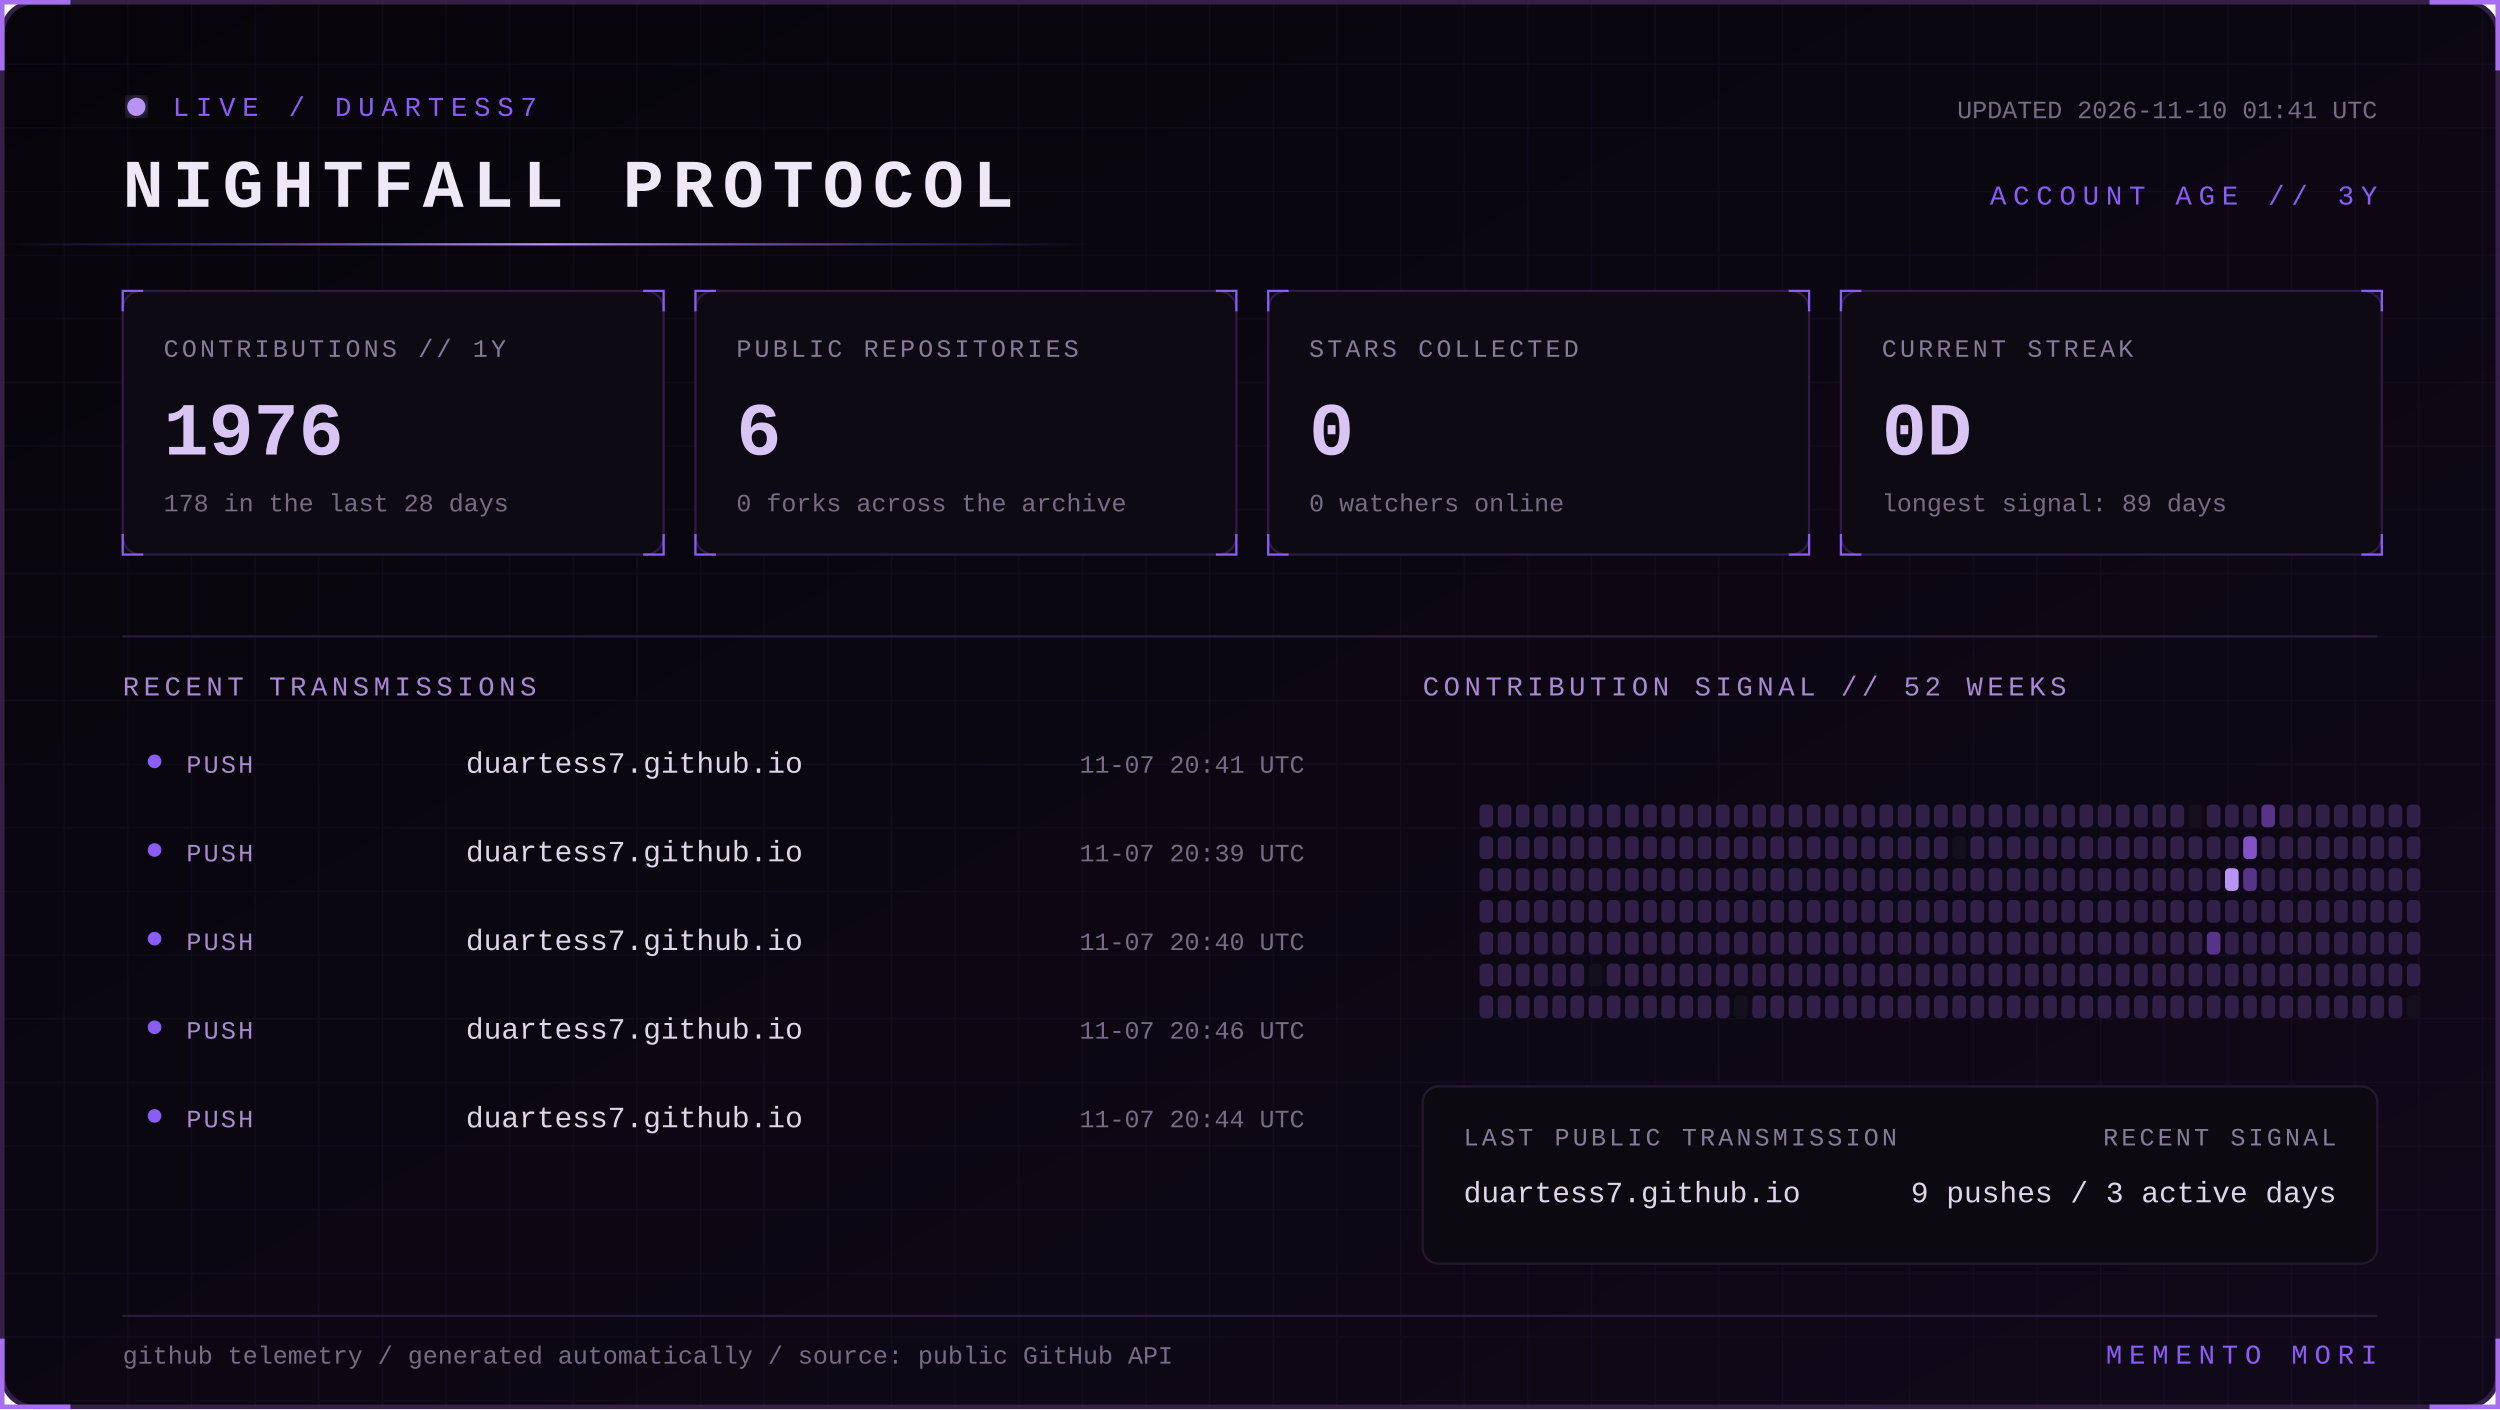
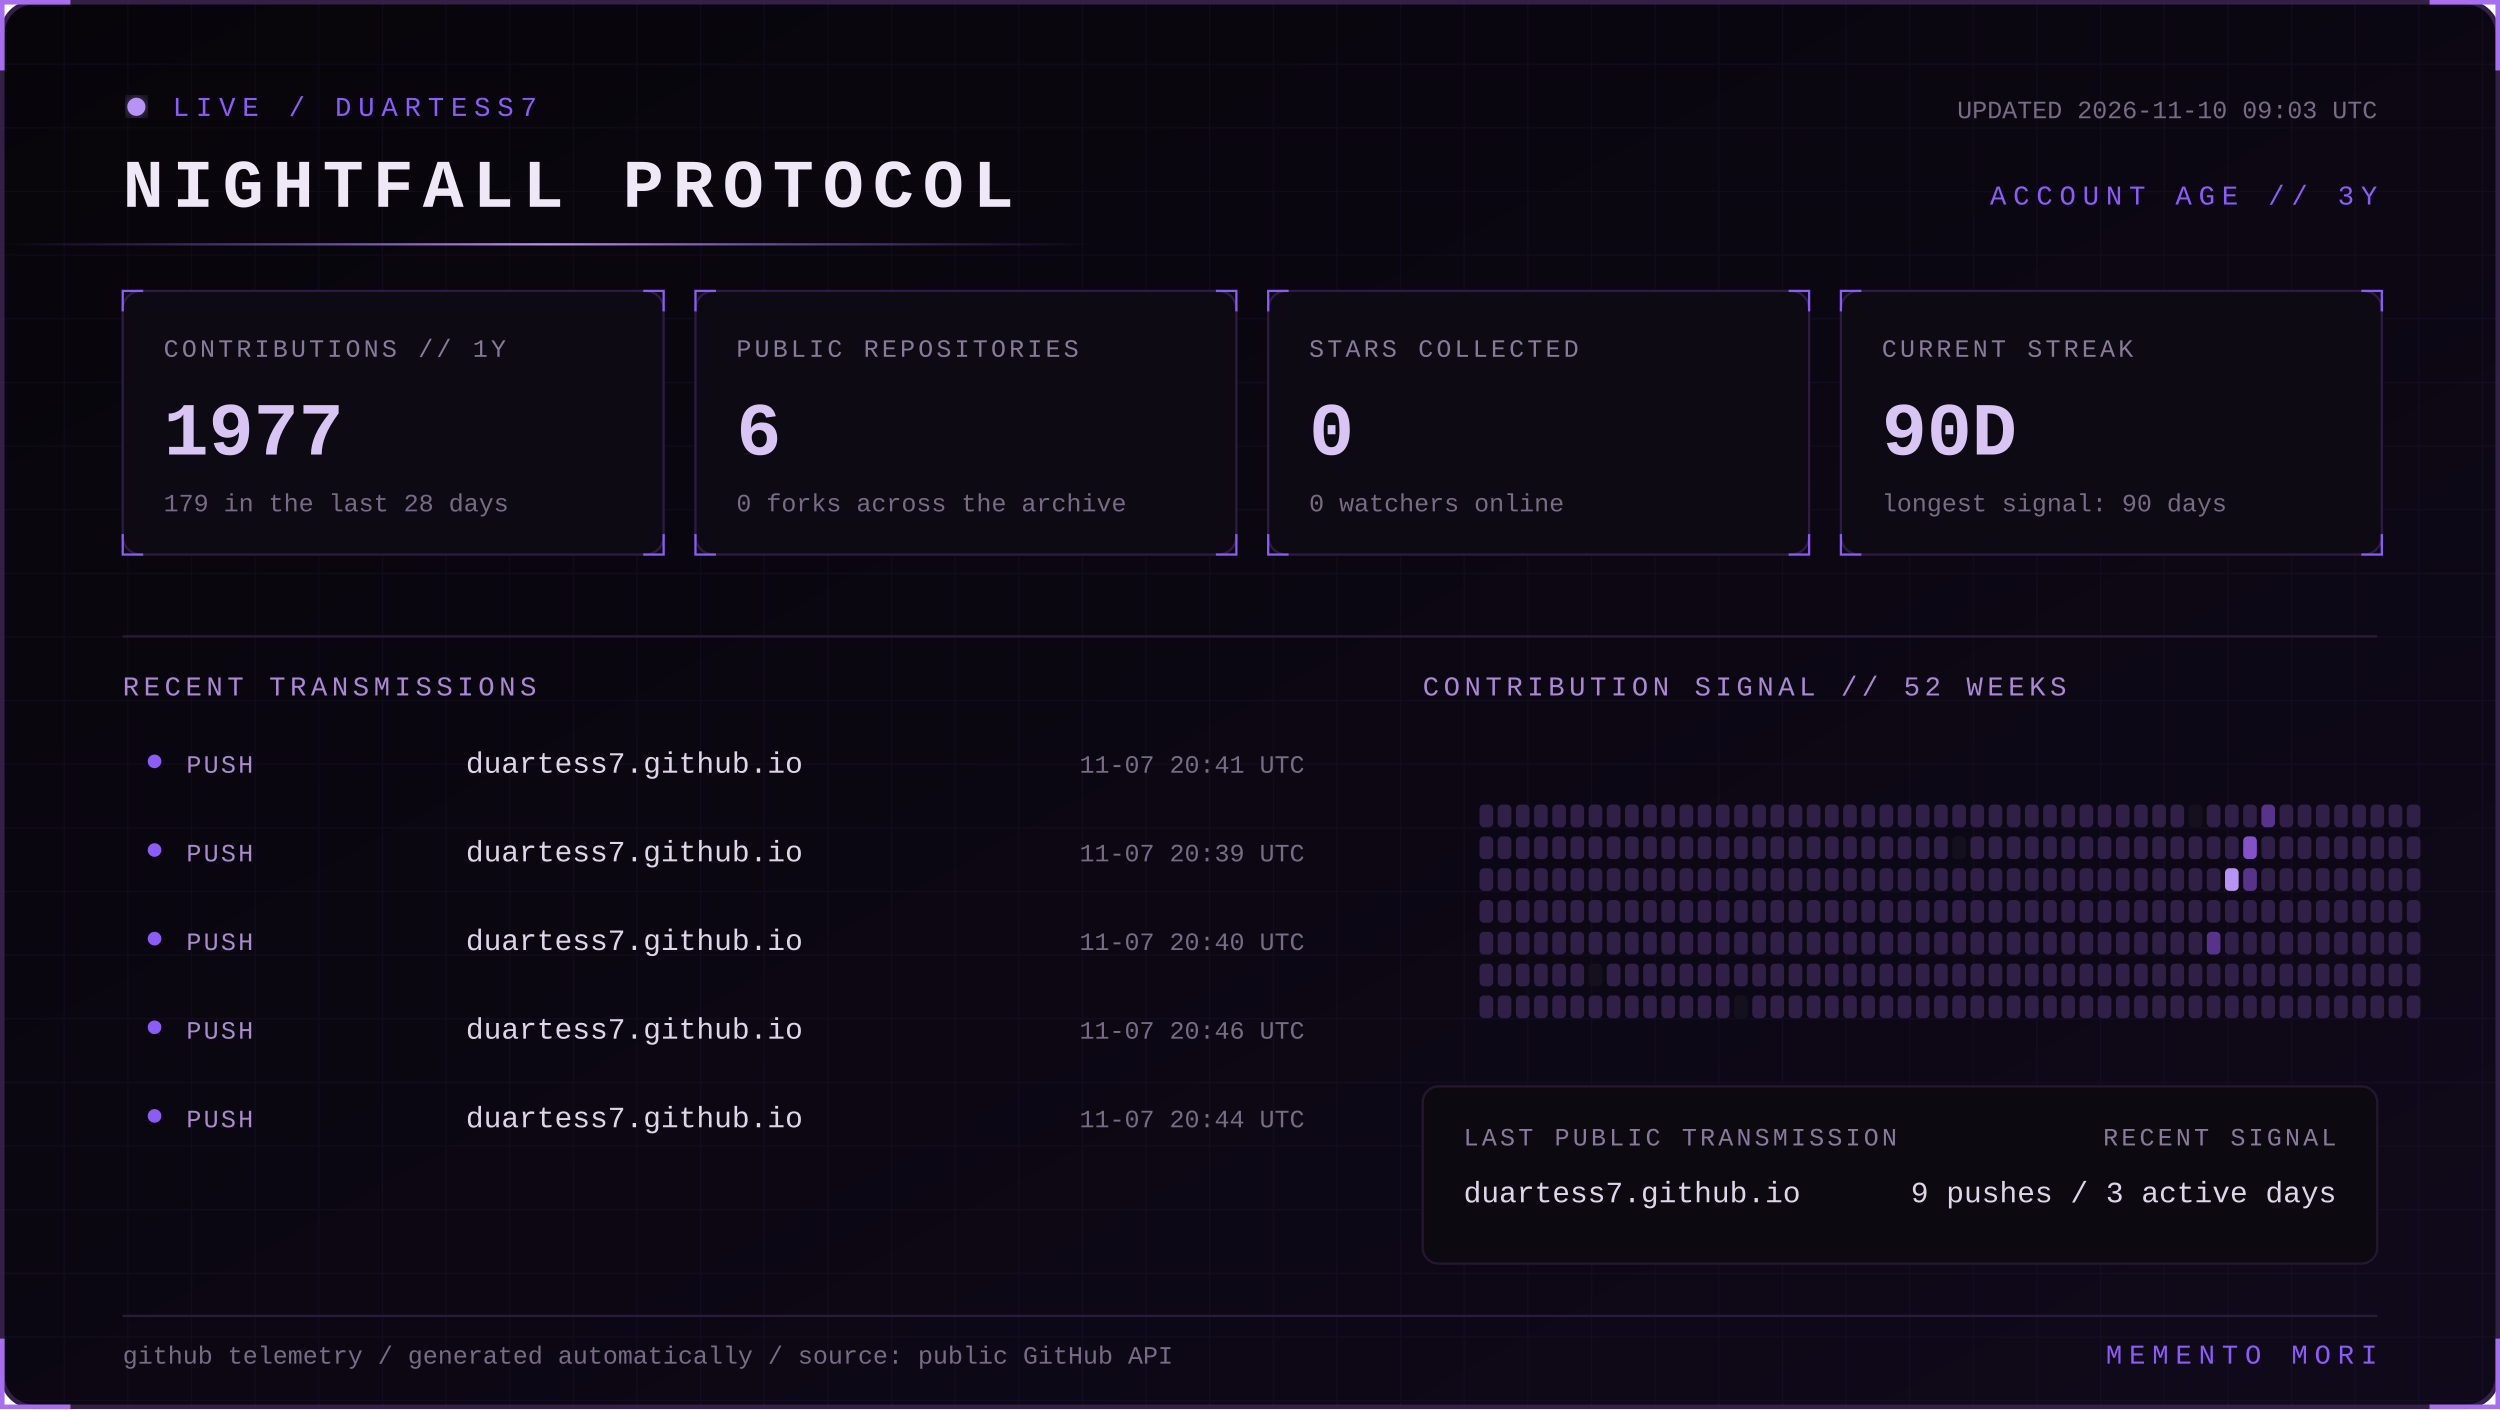
<svg xmlns="http://www.w3.org/2000/svg" width="1100" height="620" viewBox="0 0 1100 620" role="img" aria-labelledby="title desc">
  <defs>
    <linearGradient id="bg" x1="0" y1="0" x2="1" y2="1">
      <stop stop-color="#07050a" />
      <stop offset="1" stop-color="#10091a" />
    </linearGradient>
    <linearGradient id="beam">
      <stop stop-color="#8b5cf6" stop-opacity="0" />
      <stop offset=".5" stop-color="#b794f4" />
      <stop offset="1" stop-color="#8b5cf6" stop-opacity="0" />
    </linearGradient>
    <filter id="glow">
      <feGaussianBlur stdDeviation="4" result="b" />
      <feMerge>
        <feMergeNode in="b" />
        <feMergeNode in="SourceGraphic" />
      </feMerge>
    </filter>
    <pattern id="grid" width="28" height="28" patternUnits="userSpaceOnUse">
      <path d="M28 0H0V28" fill="none" stroke="#8b5cf6" stroke-opacity=".055" />
    </pattern>
    <style>
      text { font-family: Consolas, 'Courier New', monospace; }
      .kicker { fill:#8b5cf6; font-size:12px; letter-spacing:3px; }
      .title { fill:#eee8f7; font-size:30px; font-weight:700; letter-spacing:4px; }
      .label { fill:#887a99; font-size:11px; letter-spacing:1.4px; }
      .value { fill:#d8c5f4; font-size:33px; font-weight:700; }
      .detail,.pct { fill:#776b85; font-size:11px; }
      .section { fill:#aa88d4; font-size:12px; letter-spacing:2px; }
      .lang { fill:#ded5e8; font-size:13px; }
      .event { fill:#a98bce; font-size:11px; letter-spacing:1px; }
      .scan { animation:scan 5s linear infinite; }
      .blink { animation:blink 1.6s step-end infinite; }
      @keyframes scan { from { transform:translateX(-500px) } to { transform:translateX(1100px) } }
      @keyframes blink { 50% { opacity:.25 } }
    </style>
  </defs>
  <rect x="1" y="1" width="1098" height="618" rx="14" fill="url(#bg)" stroke="#342047" stroke-width="2" />
  <rect x="1" y="1" width="1098" height="618" rx="14" fill="url(#grid)" />
  <path d="M31 1H1v30 M1069 1h30v30 M1099 589v30h-30 M31 619H1v-30" stroke="#a76ff0" stroke-width="2" fill="none" />
  <g transform="translate(54 42)">
    <circle cx="6" cy="5" r="4" fill="#b794f4" filter="url(#glow)" class="blink" />
    <text x="22" y="9" class="kicker">LIVE / DUARTESS7</text>
    <text y="49" class="title">NIGHTFALL PROTOCOL</text>
-     <text x="992" y="10" text-anchor="end" class="detail">UPDATED 2026-11-10 01:41 UTC</text>
+     <text x="992" y="10" text-anchor="end" class="detail">UPDATED 2026-11-10 09:03 UTC</text>
    <text x="992" y="48" text-anchor="end" class="kicker">ACCOUNT AGE // 3Y</text>
  </g>
  <rect y="107" width="480" height="1" fill="url(#beam)" class="scan" />
  <g transform="translate(54 128)">
    <rect width="238" height="116" rx="8" fill="#0d0a13" stroke="#2d1b43" />
    <path d="M0 9V0h9 M229 0h9v9 M238 107v9h-9 M9 116H0v-9" stroke="#8b5cf6" fill="none" />
    <text x="18" y="29" class="label">CONTRIBUTIONS // 1Y</text>
-     <text x="18" y="72" class="value">1976</text>
-     <text x="18" y="97" class="detail">178 in the last 28 days</text>
+     <text x="18" y="72" class="value">1977</text>
+     <text x="18" y="97" class="detail">179 in the last 28 days</text>
  </g>
  <g transform="translate(306 128)">
    <rect width="238" height="116" rx="8" fill="#0d0a13" stroke="#2d1b43" />
    <path d="M0 9V0h9 M229 0h9v9 M238 107v9h-9 M9 116H0v-9" stroke="#8b5cf6" fill="none" />
    <text x="18" y="29" class="label">PUBLIC REPOSITORIES</text>
    <text x="18" y="72" class="value">6</text>
    <text x="18" y="97" class="detail">0 forks across the archive</text>
  </g>
  <g transform="translate(558 128)">
    <rect width="238" height="116" rx="8" fill="#0d0a13" stroke="#2d1b43" />
    <path d="M0 9V0h9 M229 0h9v9 M238 107v9h-9 M9 116H0v-9" stroke="#8b5cf6" fill="none" />
    <text x="18" y="29" class="label">STARS COLLECTED</text>
    <text x="18" y="72" class="value">0</text>
    <text x="18" y="97" class="detail">0 watchers online</text>
  </g>
  <g transform="translate(810 128)">
    <rect width="238" height="116" rx="8" fill="#0d0a13" stroke="#2d1b43" />
    <path d="M0 9V0h9 M229 0h9v9 M238 107v9h-9 M9 116H0v-9" stroke="#8b5cf6" fill="none" />
    <text x="18" y="29" class="label">CURRENT STREAK</text>
-     <text x="18" y="72" class="value">0D</text>
-     <text x="18" y="97" class="detail">longest signal: 89 days</text>
+     <text x="18" y="72" class="value">90D</text>
+     <text x="18" y="97" class="detail">longest signal: 90 days</text>
  </g>
  <path d="M54 280H1046" stroke="#291b39" />
  <text x="54" y="306" class="section">RECENT TRANSMISSIONS</text>
  <text x="626" y="306" class="section">CONTRIBUTION SIGNAL // 52 WEEKS</text>
  <circle cx="68" cy="335" r="3" fill="#8b5cf6" />
  <text x="82" y="340" class="event">PUSH</text>
  <text x="205" y="340" class="lang">duartess7.github.io</text>
  <text x="574" y="340" text-anchor="end" class="pct">11-07 20:41 UTC</text>
  <circle cx="68" cy="374" r="3" fill="#8b5cf6" />
  <text x="82" y="379" class="event">PUSH</text>
  <text x="205" y="379" class="lang">duartess7.github.io</text>
  <text x="574" y="379" text-anchor="end" class="pct">11-07 20:39 UTC</text>
  <circle cx="68" cy="413" r="3" fill="#8b5cf6" />
  <text x="82" y="418" class="event">PUSH</text>
  <text x="205" y="418" class="lang">duartess7.github.io</text>
  <text x="574" y="418" text-anchor="end" class="pct">11-07 20:40 UTC</text>
  <circle cx="68" cy="452" r="3" fill="#8b5cf6" />
  <text x="82" y="457" class="event">PUSH</text>
  <text x="205" y="457" class="lang">duartess7.github.io</text>
  <text x="574" y="457" text-anchor="end" class="pct">11-07 20:46 UTC</text>
  <circle cx="68" cy="491" r="3" fill="#8b5cf6" />
  <text x="82" y="496" class="event">PUSH</text>
  <text x="205" y="496" class="lang">duartess7.github.io</text>
  <text x="574" y="496" text-anchor="end" class="pct">11-07 20:44 UTC</text>
  <g>
    <rect x="651" y="354" width="6" height="10" rx="2" fill="#302047" />
    <rect x="651" y="368" width="6" height="10" rx="2" fill="#302047" />
    <rect x="651" y="382" width="6" height="10" rx="2" fill="#302047" />
    <rect x="651" y="396" width="6" height="10" rx="2" fill="#302047" />
    <rect x="651" y="410" width="6" height="10" rx="2" fill="#302047" />
    <rect x="651" y="424" width="6" height="10" rx="2" fill="#302047" />
    <rect x="651" y="438" width="6" height="10" rx="2" fill="#302047" />
    <rect x="659" y="354" width="6" height="10" rx="2" fill="#302047" />
    <rect x="659" y="368" width="6" height="10" rx="2" fill="#302047" />
    <rect x="659" y="382" width="6" height="10" rx="2" fill="#302047" />
    <rect x="659" y="396" width="6" height="10" rx="2" fill="#302047" />
    <rect x="659" y="410" width="6" height="10" rx="2" fill="#302047" />
    <rect x="659" y="424" width="6" height="10" rx="2" fill="#302047" />
    <rect x="659" y="438" width="6" height="10" rx="2" fill="#302047" />
    <rect x="667" y="354" width="6" height="10" rx="2" fill="#302047" />
    <rect x="667" y="368" width="6" height="10" rx="2" fill="#302047" />
    <rect x="667" y="382" width="6" height="10" rx="2" fill="#302047" />
    <rect x="667" y="396" width="6" height="10" rx="2" fill="#302047" />
    <rect x="667" y="410" width="6" height="10" rx="2" fill="#302047" />
    <rect x="667" y="424" width="6" height="10" rx="2" fill="#302047" />
    <rect x="667" y="438" width="6" height="10" rx="2" fill="#302047" />
    <rect x="675" y="354" width="6" height="10" rx="2" fill="#302047" />
    <rect x="675" y="368" width="6" height="10" rx="2" fill="#302047" />
    <rect x="675" y="382" width="6" height="10" rx="2" fill="#302047" />
    <rect x="675" y="396" width="6" height="10" rx="2" fill="#302047" />
    <rect x="675" y="410" width="6" height="10" rx="2" fill="#302047" />
    <rect x="675" y="424" width="6" height="10" rx="2" fill="#302047" />
    <rect x="675" y="438" width="6" height="10" rx="2" fill="#302047" />
    <rect x="683" y="354" width="6" height="10" rx="2" fill="#302047" />
    <rect x="683" y="368" width="6" height="10" rx="2" fill="#302047" />
    <rect x="683" y="382" width="6" height="10" rx="2" fill="#302047" />
    <rect x="683" y="396" width="6" height="10" rx="2" fill="#302047" />
    <rect x="683" y="410" width="6" height="10" rx="2" fill="#302047" />
    <rect x="683" y="424" width="6" height="10" rx="2" fill="#302047" />
    <rect x="683" y="438" width="6" height="10" rx="2" fill="#302047" />
    <rect x="691" y="354" width="6" height="10" rx="2" fill="#302047" />
    <rect x="691" y="368" width="6" height="10" rx="2" fill="#302047" />
    <rect x="691" y="382" width="6" height="10" rx="2" fill="#302047" />
    <rect x="691" y="396" width="6" height="10" rx="2" fill="#302047" />
    <rect x="691" y="410" width="6" height="10" rx="2" fill="#302047" />
    <rect x="691" y="424" width="6" height="10" rx="2" fill="#302047" />
    <rect x="691" y="438" width="6" height="10" rx="2" fill="#302047" />
    <rect x="699" y="354" width="6" height="10" rx="2" fill="#302047" />
    <rect x="699" y="368" width="6" height="10" rx="2" fill="#302047" />
    <rect x="699" y="382" width="6" height="10" rx="2" fill="#302047" />
    <rect x="699" y="396" width="6" height="10" rx="2" fill="#302047" />
    <rect x="699" y="410" width="6" height="10" rx="2" fill="#302047" />
    <rect x="699" y="424" width="6" height="10" rx="2" fill="#15101d" />
    <rect x="699" y="438" width="6" height="10" rx="2" fill="#302047" />
    <rect x="707" y="354" width="6" height="10" rx="2" fill="#302047" />
    <rect x="707" y="368" width="6" height="10" rx="2" fill="#302047" />
    <rect x="707" y="382" width="6" height="10" rx="2" fill="#302047" />
    <rect x="707" y="396" width="6" height="10" rx="2" fill="#302047" />
    <rect x="707" y="410" width="6" height="10" rx="2" fill="#302047" />
    <rect x="707" y="424" width="6" height="10" rx="2" fill="#302047" />
    <rect x="707" y="438" width="6" height="10" rx="2" fill="#302047" />
    <rect x="715" y="354" width="6" height="10" rx="2" fill="#302047" />
    <rect x="715" y="368" width="6" height="10" rx="2" fill="#302047" />
    <rect x="715" y="382" width="6" height="10" rx="2" fill="#302047" />
    <rect x="715" y="396" width="6" height="10" rx="2" fill="#302047" />
    <rect x="715" y="410" width="6" height="10" rx="2" fill="#302047" />
    <rect x="715" y="424" width="6" height="10" rx="2" fill="#302047" />
    <rect x="715" y="438" width="6" height="10" rx="2" fill="#302047" />
    <rect x="723" y="354" width="6" height="10" rx="2" fill="#302047" />
    <rect x="723" y="368" width="6" height="10" rx="2" fill="#302047" />
    <rect x="723" y="382" width="6" height="10" rx="2" fill="#302047" />
    <rect x="723" y="396" width="6" height="10" rx="2" fill="#302047" />
    <rect x="723" y="410" width="6" height="10" rx="2" fill="#302047" />
    <rect x="723" y="424" width="6" height="10" rx="2" fill="#302047" />
    <rect x="723" y="438" width="6" height="10" rx="2" fill="#302047" />
    <rect x="731" y="354" width="6" height="10" rx="2" fill="#302047" />
    <rect x="731" y="368" width="6" height="10" rx="2" fill="#302047" />
    <rect x="731" y="382" width="6" height="10" rx="2" fill="#302047" />
    <rect x="731" y="396" width="6" height="10" rx="2" fill="#302047" />
    <rect x="731" y="410" width="6" height="10" rx="2" fill="#302047" />
    <rect x="731" y="424" width="6" height="10" rx="2" fill="#302047" />
    <rect x="731" y="438" width="6" height="10" rx="2" fill="#302047" />
    <rect x="739" y="354" width="6" height="10" rx="2" fill="#302047" />
    <rect x="739" y="368" width="6" height="10" rx="2" fill="#302047" />
    <rect x="739" y="382" width="6" height="10" rx="2" fill="#302047" />
    <rect x="739" y="396" width="6" height="10" rx="2" fill="#302047" />
    <rect x="739" y="410" width="6" height="10" rx="2" fill="#302047" />
    <rect x="739" y="424" width="6" height="10" rx="2" fill="#302047" />
    <rect x="739" y="438" width="6" height="10" rx="2" fill="#302047" />
    <rect x="747" y="354" width="6" height="10" rx="2" fill="#302047" />
    <rect x="747" y="368" width="6" height="10" rx="2" fill="#302047" />
    <rect x="747" y="382" width="6" height="10" rx="2" fill="#302047" />
    <rect x="747" y="396" width="6" height="10" rx="2" fill="#302047" />
    <rect x="747" y="410" width="6" height="10" rx="2" fill="#302047" />
    <rect x="747" y="424" width="6" height="10" rx="2" fill="#302047" />
    <rect x="747" y="438" width="6" height="10" rx="2" fill="#302047" />
    <rect x="755" y="354" width="6" height="10" rx="2" fill="#302047" />
    <rect x="755" y="368" width="6" height="10" rx="2" fill="#302047" />
    <rect x="755" y="382" width="6" height="10" rx="2" fill="#302047" />
    <rect x="755" y="396" width="6" height="10" rx="2" fill="#302047" />
    <rect x="755" y="410" width="6" height="10" rx="2" fill="#302047" />
    <rect x="755" y="424" width="6" height="10" rx="2" fill="#302047" />
    <rect x="755" y="438" width="6" height="10" rx="2" fill="#302047" />
    <rect x="763" y="354" width="6" height="10" rx="2" fill="#302047" />
    <rect x="763" y="368" width="6" height="10" rx="2" fill="#302047" />
    <rect x="763" y="382" width="6" height="10" rx="2" fill="#302047" />
    <rect x="763" y="396" width="6" height="10" rx="2" fill="#302047" />
    <rect x="763" y="410" width="6" height="10" rx="2" fill="#302047" />
    <rect x="763" y="424" width="6" height="10" rx="2" fill="#302047" />
    <rect x="763" y="438" width="6" height="10" rx="2" fill="#15101d" />
    <rect x="771" y="354" width="6" height="10" rx="2" fill="#302047" />
    <rect x="771" y="368" width="6" height="10" rx="2" fill="#302047" />
    <rect x="771" y="382" width="6" height="10" rx="2" fill="#302047" />
    <rect x="771" y="396" width="6" height="10" rx="2" fill="#302047" />
    <rect x="771" y="410" width="6" height="10" rx="2" fill="#302047" />
    <rect x="771" y="424" width="6" height="10" rx="2" fill="#302047" />
    <rect x="771" y="438" width="6" height="10" rx="2" fill="#302047" />
    <rect x="779" y="354" width="6" height="10" rx="2" fill="#302047" />
    <rect x="779" y="368" width="6" height="10" rx="2" fill="#302047" />
    <rect x="779" y="382" width="6" height="10" rx="2" fill="#302047" />
    <rect x="779" y="396" width="6" height="10" rx="2" fill="#302047" />
    <rect x="779" y="410" width="6" height="10" rx="2" fill="#302047" />
    <rect x="779" y="424" width="6" height="10" rx="2" fill="#302047" />
    <rect x="779" y="438" width="6" height="10" rx="2" fill="#302047" />
    <rect x="787" y="354" width="6" height="10" rx="2" fill="#302047" />
    <rect x="787" y="368" width="6" height="10" rx="2" fill="#302047" />
    <rect x="787" y="382" width="6" height="10" rx="2" fill="#302047" />
    <rect x="787" y="396" width="6" height="10" rx="2" fill="#302047" />
    <rect x="787" y="410" width="6" height="10" rx="2" fill="#302047" />
    <rect x="787" y="424" width="6" height="10" rx="2" fill="#302047" />
    <rect x="787" y="438" width="6" height="10" rx="2" fill="#302047" />
    <rect x="795" y="354" width="6" height="10" rx="2" fill="#302047" />
    <rect x="795" y="368" width="6" height="10" rx="2" fill="#302047" />
    <rect x="795" y="382" width="6" height="10" rx="2" fill="#302047" />
    <rect x="795" y="396" width="6" height="10" rx="2" fill="#302047" />
    <rect x="795" y="410" width="6" height="10" rx="2" fill="#302047" />
    <rect x="795" y="424" width="6" height="10" rx="2" fill="#302047" />
    <rect x="795" y="438" width="6" height="10" rx="2" fill="#302047" />
    <rect x="803" y="354" width="6" height="10" rx="2" fill="#302047" />
    <rect x="803" y="368" width="6" height="10" rx="2" fill="#302047" />
    <rect x="803" y="382" width="6" height="10" rx="2" fill="#302047" />
    <rect x="803" y="396" width="6" height="10" rx="2" fill="#302047" />
    <rect x="803" y="410" width="6" height="10" rx="2" fill="#302047" />
    <rect x="803" y="424" width="6" height="10" rx="2" fill="#302047" />
    <rect x="803" y="438" width="6" height="10" rx="2" fill="#302047" />
    <rect x="811" y="354" width="6" height="10" rx="2" fill="#302047" />
    <rect x="811" y="368" width="6" height="10" rx="2" fill="#302047" />
    <rect x="811" y="382" width="6" height="10" rx="2" fill="#302047" />
    <rect x="811" y="396" width="6" height="10" rx="2" fill="#302047" />
    <rect x="811" y="410" width="6" height="10" rx="2" fill="#302047" />
    <rect x="811" y="424" width="6" height="10" rx="2" fill="#302047" />
    <rect x="811" y="438" width="6" height="10" rx="2" fill="#302047" />
    <rect x="819" y="354" width="6" height="10" rx="2" fill="#302047" />
    <rect x="819" y="368" width="6" height="10" rx="2" fill="#302047" />
    <rect x="819" y="382" width="6" height="10" rx="2" fill="#302047" />
    <rect x="819" y="396" width="6" height="10" rx="2" fill="#302047" />
    <rect x="819" y="410" width="6" height="10" rx="2" fill="#302047" />
    <rect x="819" y="424" width="6" height="10" rx="2" fill="#302047" />
    <rect x="819" y="438" width="6" height="10" rx="2" fill="#302047" />
    <rect x="827" y="354" width="6" height="10" rx="2" fill="#302047" />
    <rect x="827" y="368" width="6" height="10" rx="2" fill="#302047" />
    <rect x="827" y="382" width="6" height="10" rx="2" fill="#302047" />
    <rect x="827" y="396" width="6" height="10" rx="2" fill="#302047" />
    <rect x="827" y="410" width="6" height="10" rx="2" fill="#302047" />
    <rect x="827" y="424" width="6" height="10" rx="2" fill="#302047" />
    <rect x="827" y="438" width="6" height="10" rx="2" fill="#302047" />
    <rect x="835" y="354" width="6" height="10" rx="2" fill="#302047" />
    <rect x="835" y="368" width="6" height="10" rx="2" fill="#302047" />
    <rect x="835" y="382" width="6" height="10" rx="2" fill="#302047" />
    <rect x="835" y="396" width="6" height="10" rx="2" fill="#302047" />
    <rect x="835" y="410" width="6" height="10" rx="2" fill="#302047" />
    <rect x="835" y="424" width="6" height="10" rx="2" fill="#302047" />
    <rect x="835" y="438" width="6" height="10" rx="2" fill="#302047" />
    <rect x="843" y="354" width="6" height="10" rx="2" fill="#302047" />
    <rect x="843" y="368" width="6" height="10" rx="2" fill="#302047" />
    <rect x="843" y="382" width="6" height="10" rx="2" fill="#302047" />
    <rect x="843" y="396" width="6" height="10" rx="2" fill="#302047" />
    <rect x="843" y="410" width="6" height="10" rx="2" fill="#302047" />
    <rect x="843" y="424" width="6" height="10" rx="2" fill="#302047" />
    <rect x="843" y="438" width="6" height="10" rx="2" fill="#302047" />
    <rect x="851" y="354" width="6" height="10" rx="2" fill="#302047" />
    <rect x="851" y="368" width="6" height="10" rx="2" fill="#302047" />
    <rect x="851" y="382" width="6" height="10" rx="2" fill="#302047" />
    <rect x="851" y="396" width="6" height="10" rx="2" fill="#302047" />
    <rect x="851" y="410" width="6" height="10" rx="2" fill="#302047" />
    <rect x="851" y="424" width="6" height="10" rx="2" fill="#302047" />
    <rect x="851" y="438" width="6" height="10" rx="2" fill="#302047" />
    <rect x="859" y="354" width="6" height="10" rx="2" fill="#302047" />
    <rect x="859" y="368" width="6" height="10" rx="2" fill="#15101d" />
    <rect x="859" y="382" width="6" height="10" rx="2" fill="#302047" />
    <rect x="859" y="396" width="6" height="10" rx="2" fill="#302047" />
    <rect x="859" y="410" width="6" height="10" rx="2" fill="#302047" />
    <rect x="859" y="424" width="6" height="10" rx="2" fill="#302047" />
    <rect x="859" y="438" width="6" height="10" rx="2" fill="#302047" />
    <rect x="867" y="354" width="6" height="10" rx="2" fill="#302047" />
    <rect x="867" y="368" width="6" height="10" rx="2" fill="#302047" />
    <rect x="867" y="382" width="6" height="10" rx="2" fill="#302047" />
    <rect x="867" y="396" width="6" height="10" rx="2" fill="#302047" />
    <rect x="867" y="410" width="6" height="10" rx="2" fill="#302047" />
    <rect x="867" y="424" width="6" height="10" rx="2" fill="#302047" />
    <rect x="867" y="438" width="6" height="10" rx="2" fill="#302047" />
    <rect x="875" y="354" width="6" height="10" rx="2" fill="#302047" />
    <rect x="875" y="368" width="6" height="10" rx="2" fill="#302047" />
    <rect x="875" y="382" width="6" height="10" rx="2" fill="#302047" />
    <rect x="875" y="396" width="6" height="10" rx="2" fill="#302047" />
    <rect x="875" y="410" width="6" height="10" rx="2" fill="#302047" />
    <rect x="875" y="424" width="6" height="10" rx="2" fill="#302047" />
    <rect x="875" y="438" width="6" height="10" rx="2" fill="#302047" />
    <rect x="883" y="354" width="6" height="10" rx="2" fill="#302047" />
    <rect x="883" y="368" width="6" height="10" rx="2" fill="#302047" />
    <rect x="883" y="382" width="6" height="10" rx="2" fill="#302047" />
    <rect x="883" y="396" width="6" height="10" rx="2" fill="#302047" />
    <rect x="883" y="410" width="6" height="10" rx="2" fill="#302047" />
    <rect x="883" y="424" width="6" height="10" rx="2" fill="#302047" />
    <rect x="883" y="438" width="6" height="10" rx="2" fill="#302047" />
    <rect x="891" y="354" width="6" height="10" rx="2" fill="#302047" />
    <rect x="891" y="368" width="6" height="10" rx="2" fill="#302047" />
    <rect x="891" y="382" width="6" height="10" rx="2" fill="#302047" />
    <rect x="891" y="396" width="6" height="10" rx="2" fill="#302047" />
    <rect x="891" y="410" width="6" height="10" rx="2" fill="#302047" />
    <rect x="891" y="424" width="6" height="10" rx="2" fill="#302047" />
    <rect x="891" y="438" width="6" height="10" rx="2" fill="#302047" />
    <rect x="899" y="354" width="6" height="10" rx="2" fill="#302047" />
    <rect x="899" y="368" width="6" height="10" rx="2" fill="#302047" />
    <rect x="899" y="382" width="6" height="10" rx="2" fill="#302047" />
    <rect x="899" y="396" width="6" height="10" rx="2" fill="#302047" />
    <rect x="899" y="410" width="6" height="10" rx="2" fill="#302047" />
    <rect x="899" y="424" width="6" height="10" rx="2" fill="#302047" />
    <rect x="899" y="438" width="6" height="10" rx="2" fill="#302047" />
    <rect x="907" y="354" width="6" height="10" rx="2" fill="#302047" />
    <rect x="907" y="368" width="6" height="10" rx="2" fill="#302047" />
    <rect x="907" y="382" width="6" height="10" rx="2" fill="#302047" />
    <rect x="907" y="396" width="6" height="10" rx="2" fill="#302047" />
    <rect x="907" y="410" width="6" height="10" rx="2" fill="#302047" />
    <rect x="907" y="424" width="6" height="10" rx="2" fill="#302047" />
    <rect x="907" y="438" width="6" height="10" rx="2" fill="#302047" />
    <rect x="915" y="354" width="6" height="10" rx="2" fill="#302047" />
    <rect x="915" y="368" width="6" height="10" rx="2" fill="#302047" />
    <rect x="915" y="382" width="6" height="10" rx="2" fill="#302047" />
    <rect x="915" y="396" width="6" height="10" rx="2" fill="#302047" />
    <rect x="915" y="410" width="6" height="10" rx="2" fill="#302047" />
    <rect x="915" y="424" width="6" height="10" rx="2" fill="#302047" />
    <rect x="915" y="438" width="6" height="10" rx="2" fill="#302047" />
    <rect x="923" y="354" width="6" height="10" rx="2" fill="#302047" />
    <rect x="923" y="368" width="6" height="10" rx="2" fill="#302047" />
    <rect x="923" y="382" width="6" height="10" rx="2" fill="#302047" />
    <rect x="923" y="396" width="6" height="10" rx="2" fill="#302047" />
    <rect x="923" y="410" width="6" height="10" rx="2" fill="#302047" />
    <rect x="923" y="424" width="6" height="10" rx="2" fill="#302047" />
    <rect x="923" y="438" width="6" height="10" rx="2" fill="#302047" />
    <rect x="931" y="354" width="6" height="10" rx="2" fill="#302047" />
    <rect x="931" y="368" width="6" height="10" rx="2" fill="#302047" />
    <rect x="931" y="382" width="6" height="10" rx="2" fill="#302047" />
    <rect x="931" y="396" width="6" height="10" rx="2" fill="#302047" />
    <rect x="931" y="410" width="6" height="10" rx="2" fill="#302047" />
    <rect x="931" y="424" width="6" height="10" rx="2" fill="#302047" />
    <rect x="931" y="438" width="6" height="10" rx="2" fill="#302047" />
    <rect x="939" y="354" width="6" height="10" rx="2" fill="#302047" />
    <rect x="939" y="368" width="6" height="10" rx="2" fill="#302047" />
    <rect x="939" y="382" width="6" height="10" rx="2" fill="#302047" />
    <rect x="939" y="396" width="6" height="10" rx="2" fill="#302047" />
    <rect x="939" y="410" width="6" height="10" rx="2" fill="#302047" />
    <rect x="939" y="424" width="6" height="10" rx="2" fill="#302047" />
    <rect x="939" y="438" width="6" height="10" rx="2" fill="#302047" />
    <rect x="947" y="354" width="6" height="10" rx="2" fill="#302047" />
    <rect x="947" y="368" width="6" height="10" rx="2" fill="#302047" />
    <rect x="947" y="382" width="6" height="10" rx="2" fill="#302047" />
    <rect x="947" y="396" width="6" height="10" rx="2" fill="#302047" />
    <rect x="947" y="410" width="6" height="10" rx="2" fill="#302047" />
    <rect x="947" y="424" width="6" height="10" rx="2" fill="#302047" />
    <rect x="947" y="438" width="6" height="10" rx="2" fill="#302047" />
    <rect x="955" y="354" width="6" height="10" rx="2" fill="#302047" />
    <rect x="955" y="368" width="6" height="10" rx="2" fill="#302047" />
    <rect x="955" y="382" width="6" height="10" rx="2" fill="#302047" />
    <rect x="955" y="396" width="6" height="10" rx="2" fill="#302047" />
    <rect x="955" y="410" width="6" height="10" rx="2" fill="#302047" />
    <rect x="955" y="424" width="6" height="10" rx="2" fill="#302047" />
    <rect x="955" y="438" width="6" height="10" rx="2" fill="#302047" />
    <rect x="963" y="354" width="6" height="10" rx="2" fill="#15101d" />
    <rect x="963" y="368" width="6" height="10" rx="2" fill="#302047" />
    <rect x="963" y="382" width="6" height="10" rx="2" fill="#302047" />
    <rect x="963" y="396" width="6" height="10" rx="2" fill="#302047" />
    <rect x="963" y="410" width="6" height="10" rx="2" fill="#302047" />
    <rect x="963" y="424" width="6" height="10" rx="2" fill="#302047" />
    <rect x="963" y="438" width="6" height="10" rx="2" fill="#302047" />
    <rect x="971" y="354" width="6" height="10" rx="2" fill="#302047" />
    <rect x="971" y="368" width="6" height="10" rx="2" fill="#302047" />
    <rect x="971" y="382" width="6" height="10" rx="2" fill="#302047" />
    <rect x="971" y="396" width="6" height="10" rx="2" fill="#302047" />
    <rect x="971" y="410" width="6" height="10" rx="2" fill="#57338a" />
    <rect x="971" y="424" width="6" height="10" rx="2" fill="#302047" />
    <rect x="971" y="438" width="6" height="10" rx="2" fill="#302047" />
    <rect x="979" y="354" width="6" height="10" rx="2" fill="#302047" />
    <rect x="979" y="368" width="6" height="10" rx="2" fill="#302047" />
    <rect x="979" y="382" width="6" height="10" rx="2" fill="#b794f4" />
    <rect x="979" y="396" width="6" height="10" rx="2" fill="#302047" />
    <rect x="979" y="410" width="6" height="10" rx="2" fill="#302047" />
    <rect x="979" y="424" width="6" height="10" rx="2" fill="#302047" />
    <rect x="979" y="438" width="6" height="10" rx="2" fill="#302047" />
    <rect x="987" y="354" width="6" height="10" rx="2" fill="#302047" />
    <rect x="987" y="368" width="6" height="10" rx="2" fill="#8452c7" />
    <rect x="987" y="382" width="6" height="10" rx="2" fill="#57338a" />
    <rect x="987" y="396" width="6" height="10" rx="2" fill="#302047" />
    <rect x="987" y="410" width="6" height="10" rx="2" fill="#302047" />
    <rect x="987" y="424" width="6" height="10" rx="2" fill="#302047" />
    <rect x="987" y="438" width="6" height="10" rx="2" fill="#302047" />
    <rect x="995" y="354" width="6" height="10" rx="2" fill="#57338a" />
    <rect x="995" y="368" width="6" height="10" rx="2" fill="#302047" />
    <rect x="995" y="382" width="6" height="10" rx="2" fill="#302047" />
    <rect x="995" y="396" width="6" height="10" rx="2" fill="#302047" />
    <rect x="995" y="410" width="6" height="10" rx="2" fill="#302047" />
    <rect x="995" y="424" width="6" height="10" rx="2" fill="#302047" />
    <rect x="995" y="438" width="6" height="10" rx="2" fill="#302047" />
    <rect x="1003" y="354" width="6" height="10" rx="2" fill="#302047" />
    <rect x="1003" y="368" width="6" height="10" rx="2" fill="#302047" />
    <rect x="1003" y="382" width="6" height="10" rx="2" fill="#302047" />
    <rect x="1003" y="396" width="6" height="10" rx="2" fill="#302047" />
    <rect x="1003" y="410" width="6" height="10" rx="2" fill="#302047" />
    <rect x="1003" y="424" width="6" height="10" rx="2" fill="#302047" />
    <rect x="1003" y="438" width="6" height="10" rx="2" fill="#302047" />
    <rect x="1011" y="354" width="6" height="10" rx="2" fill="#302047" />
    <rect x="1011" y="368" width="6" height="10" rx="2" fill="#302047" />
    <rect x="1011" y="382" width="6" height="10" rx="2" fill="#302047" />
    <rect x="1011" y="396" width="6" height="10" rx="2" fill="#302047" />
    <rect x="1011" y="410" width="6" height="10" rx="2" fill="#302047" />
    <rect x="1011" y="424" width="6" height="10" rx="2" fill="#302047" />
    <rect x="1011" y="438" width="6" height="10" rx="2" fill="#302047" />
    <rect x="1019" y="354" width="6" height="10" rx="2" fill="#302047" />
    <rect x="1019" y="368" width="6" height="10" rx="2" fill="#302047" />
    <rect x="1019" y="382" width="6" height="10" rx="2" fill="#302047" />
    <rect x="1019" y="396" width="6" height="10" rx="2" fill="#302047" />
    <rect x="1019" y="410" width="6" height="10" rx="2" fill="#302047" />
    <rect x="1019" y="424" width="6" height="10" rx="2" fill="#302047" />
    <rect x="1019" y="438" width="6" height="10" rx="2" fill="#302047" />
    <rect x="1027" y="354" width="6" height="10" rx="2" fill="#302047" />
    <rect x="1027" y="368" width="6" height="10" rx="2" fill="#302047" />
    <rect x="1027" y="382" width="6" height="10" rx="2" fill="#302047" />
    <rect x="1027" y="396" width="6" height="10" rx="2" fill="#302047" />
    <rect x="1027" y="410" width="6" height="10" rx="2" fill="#302047" />
    <rect x="1027" y="424" width="6" height="10" rx="2" fill="#302047" />
    <rect x="1027" y="438" width="6" height="10" rx="2" fill="#302047" />
    <rect x="1035" y="354" width="6" height="10" rx="2" fill="#302047" />
    <rect x="1035" y="368" width="6" height="10" rx="2" fill="#302047" />
    <rect x="1035" y="382" width="6" height="10" rx="2" fill="#302047" />
    <rect x="1035" y="396" width="6" height="10" rx="2" fill="#302047" />
    <rect x="1035" y="410" width="6" height="10" rx="2" fill="#302047" />
    <rect x="1035" y="424" width="6" height="10" rx="2" fill="#302047" />
    <rect x="1035" y="438" width="6" height="10" rx="2" fill="#302047" />
    <rect x="1043" y="354" width="6" height="10" rx="2" fill="#302047" />
    <rect x="1043" y="368" width="6" height="10" rx="2" fill="#302047" />
    <rect x="1043" y="382" width="6" height="10" rx="2" fill="#302047" />
    <rect x="1043" y="396" width="6" height="10" rx="2" fill="#302047" />
    <rect x="1043" y="410" width="6" height="10" rx="2" fill="#302047" />
    <rect x="1043" y="424" width="6" height="10" rx="2" fill="#302047" />
    <rect x="1043" y="438" width="6" height="10" rx="2" fill="#302047" />
    <rect x="1051" y="354" width="6" height="10" rx="2" fill="#302047" />
    <rect x="1051" y="368" width="6" height="10" rx="2" fill="#302047" />
    <rect x="1051" y="382" width="6" height="10" rx="2" fill="#302047" />
    <rect x="1051" y="396" width="6" height="10" rx="2" fill="#302047" />
    <rect x="1051" y="410" width="6" height="10" rx="2" fill="#302047" />
    <rect x="1051" y="424" width="6" height="10" rx="2" fill="#302047" />
    <rect x="1051" y="438" width="6" height="10" rx="2" fill="#302047" />
    <rect x="1059" y="354" width="6" height="10" rx="2" fill="#302047" />
    <rect x="1059" y="368" width="6" height="10" rx="2" fill="#302047" />
    <rect x="1059" y="382" width="6" height="10" rx="2" fill="#302047" />
    <rect x="1059" y="396" width="6" height="10" rx="2" fill="#302047" />
    <rect x="1059" y="410" width="6" height="10" rx="2" fill="#302047" />
    <rect x="1059" y="424" width="6" height="10" rx="2" fill="#302047" />
-     <rect x="1059" y="438" width="6" height="10" rx="2" fill="#15101d" />
+     <rect x="1059" y="438" width="6" height="10" rx="2" fill="#302047" />
  </g>
  <g transform="translate(626 478)">
    <rect width="420" height="78" rx="7" fill="#0c0911" stroke="#24172f" />
    <text x="18" y="26" class="label">LAST PUBLIC TRANSMISSION</text>
    <text x="18" y="51" class="lang">duartess7.github.io</text>
    <text x="402" y="26" text-anchor="end" class="label">RECENT SIGNAL</text>
    <text x="402" y="51" text-anchor="end" class="lang">9 pushes / 3 active days</text>
  </g>
  <path d="M54 579H1046" stroke="#291b39" />
  <text x="54" y="600" class="detail">github telemetry / generated automatically / source: public GitHub API</text>
  <text x="1046" y="600" text-anchor="end" class="kicker">MEMENTO MORI</text>
</svg>
